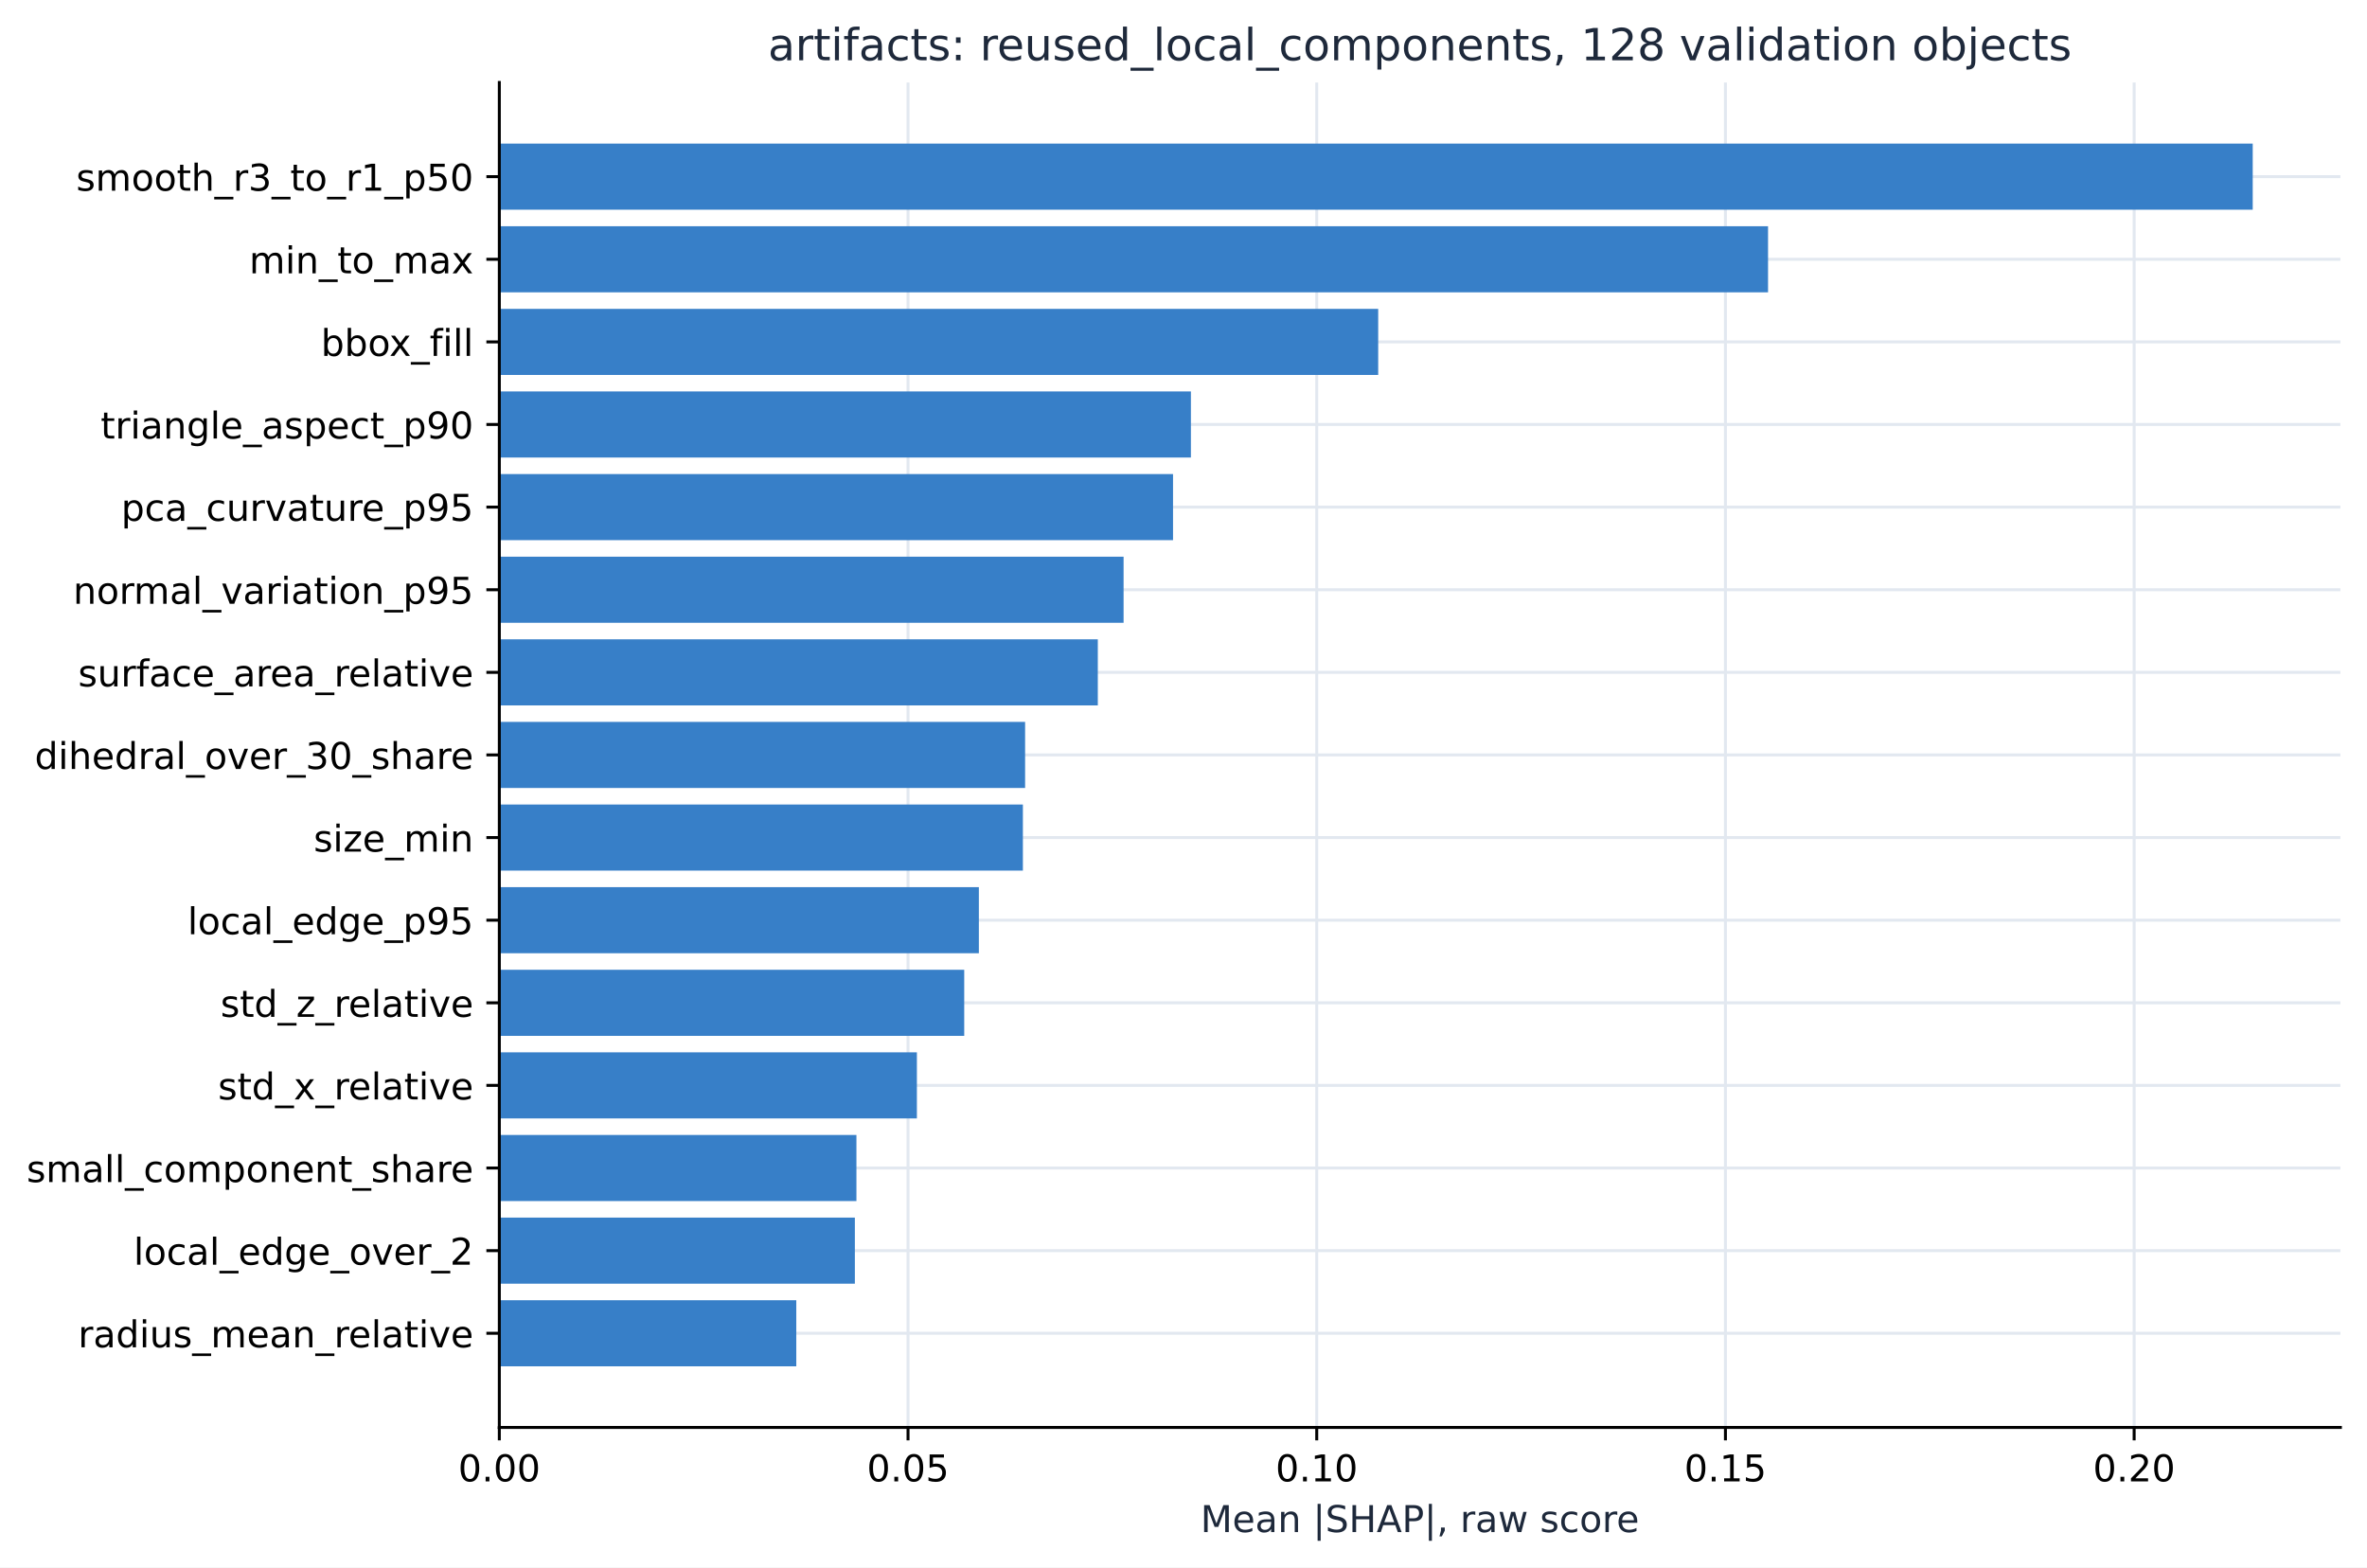
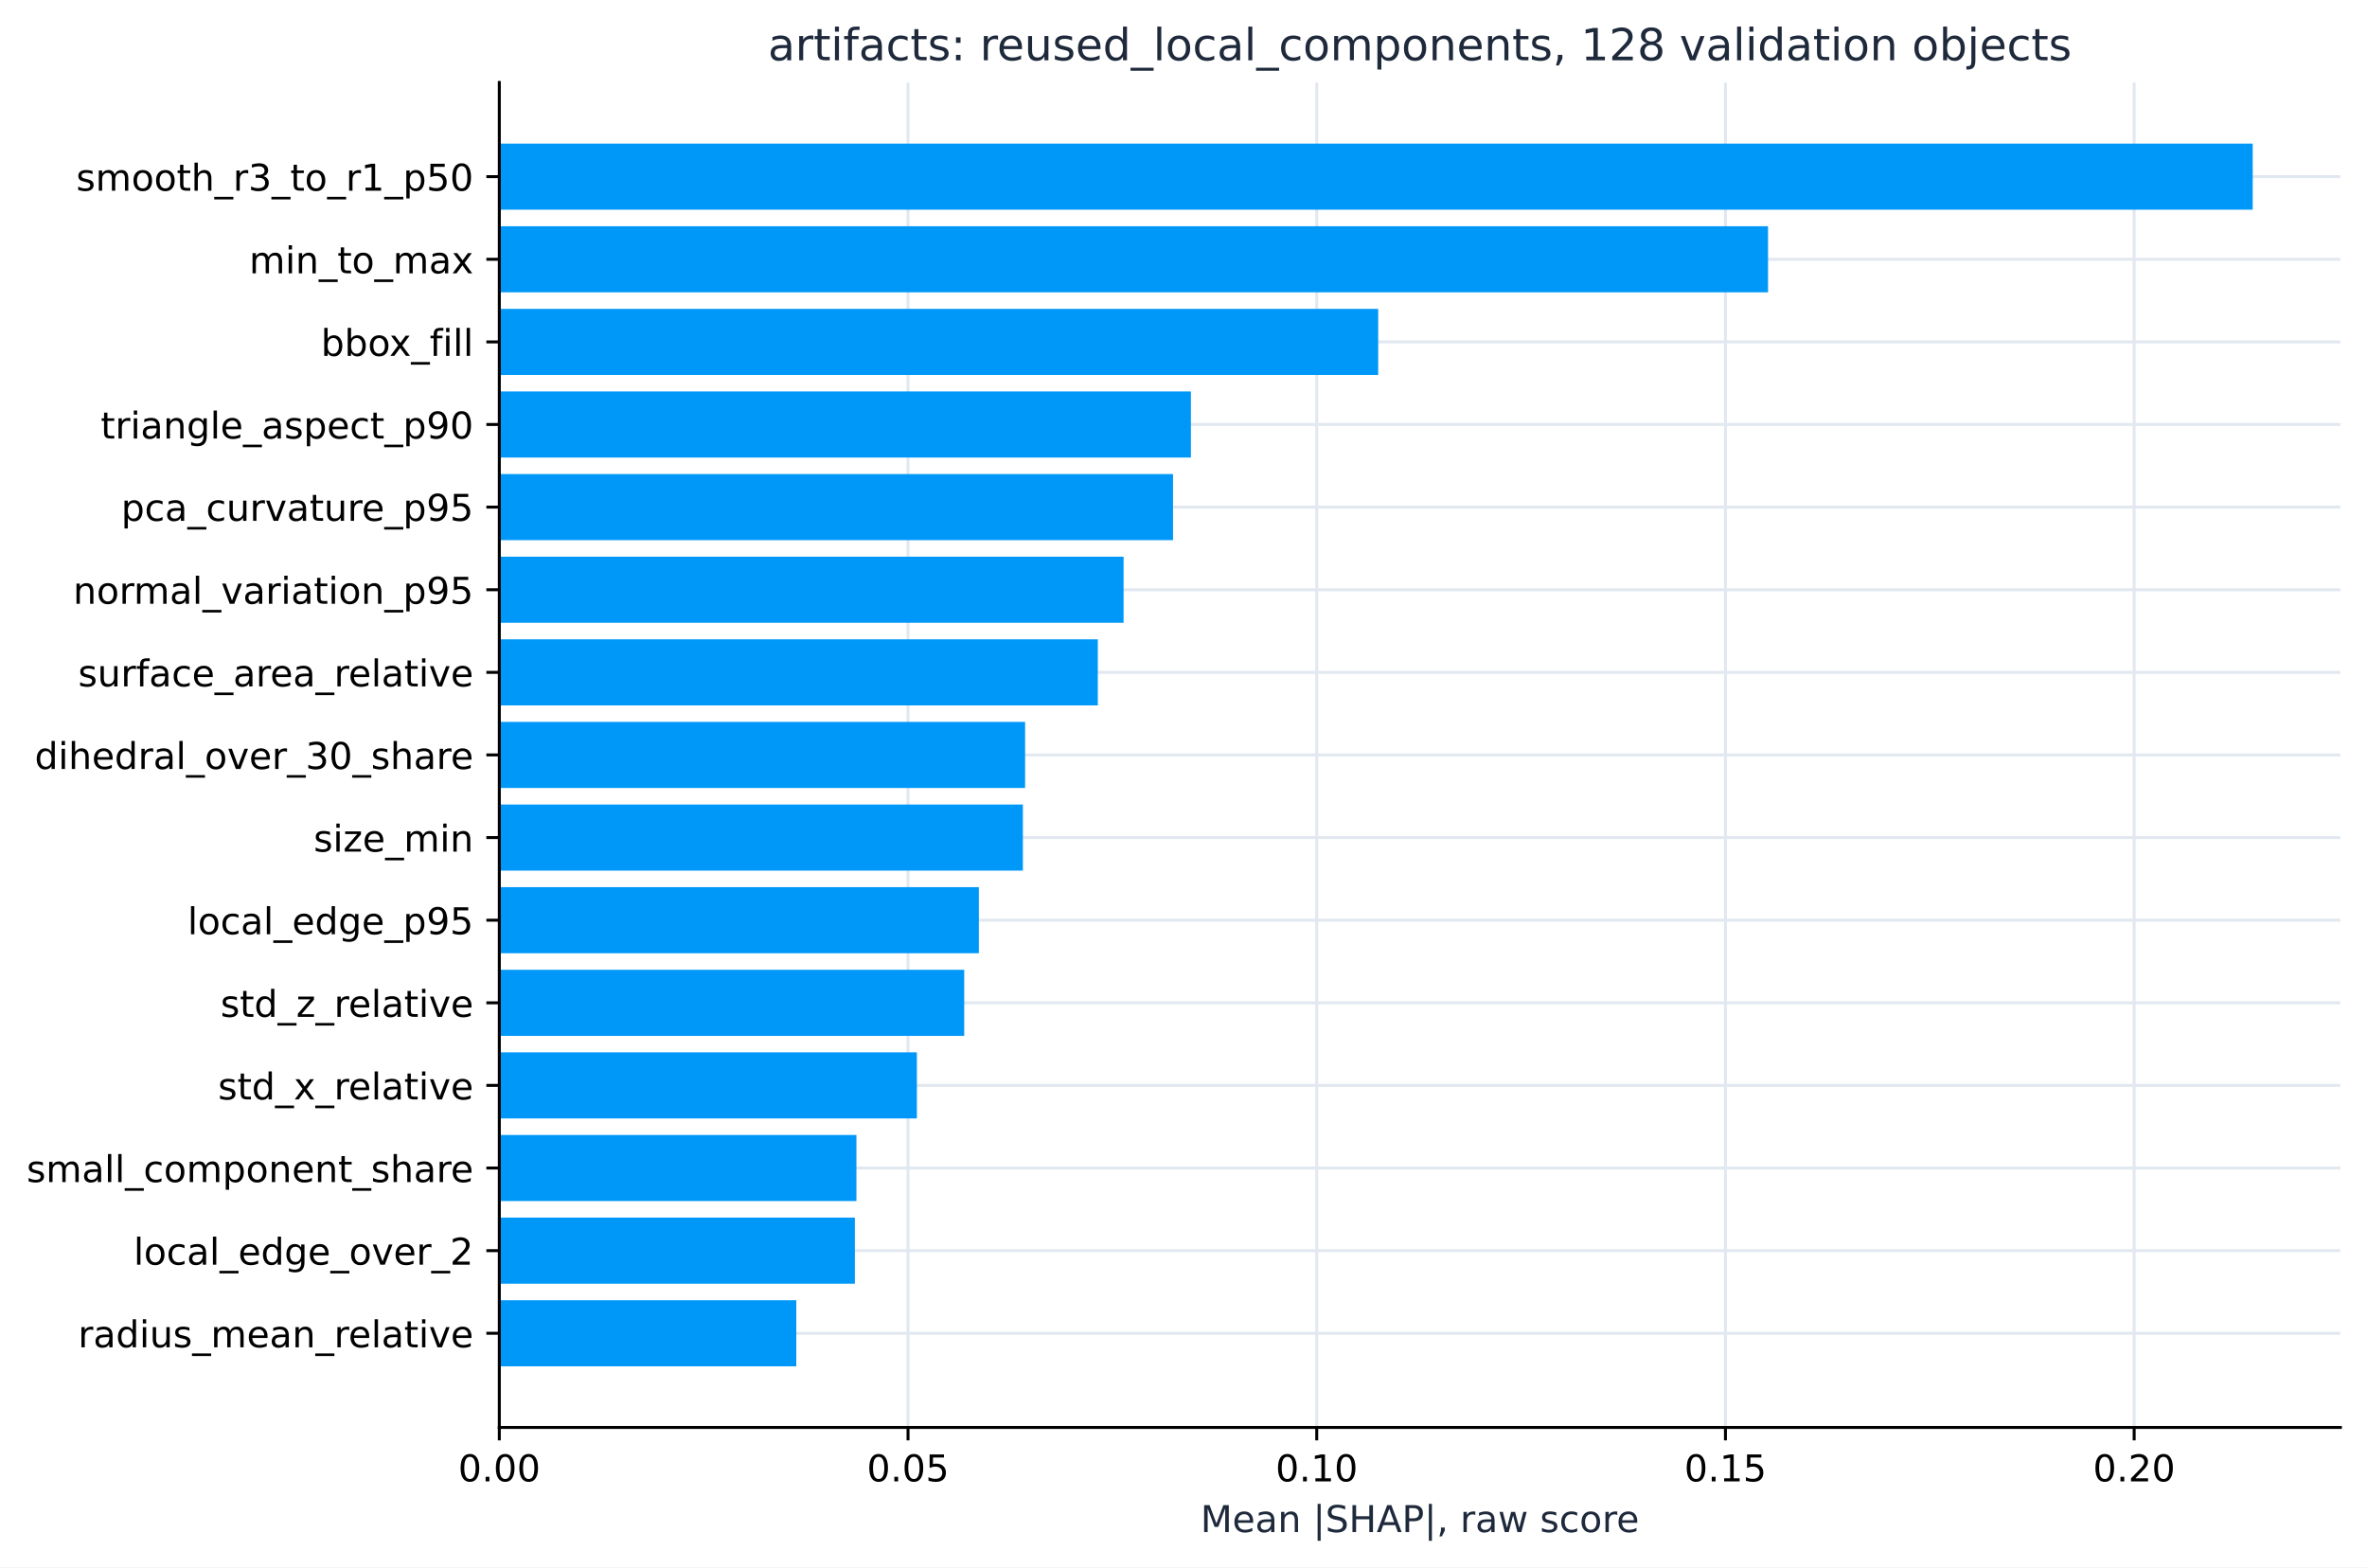
<svg xmlns="http://www.w3.org/2000/svg" xmlns:xlink="http://www.w3.org/1999/xlink" width="640.549pt" height="424.142pt" viewBox="0 0 640.549 424.142" version="1.1">
  <defs>
    <style type="text/css">*{stroke-linejoin: round; stroke-linecap: butt}</style>
  </defs>
  <g id="figure_1">
    <g id="patch_1">
      <path d="M 0 424.142 L 640.549 424.142 L 640.549 0 L 0 0 z " style="fill: #ffffff" />
    </g>
    <g id="axes_1">
      <g id="patch_2">
        <path d="M 135.122 386.264 L 633.349 386.264 L 633.349 22.318 L 135.122 22.318 z " style="fill: #ffffff" />
      </g>
      <g id="matplotlib.axis_1">
        <g id="xtick_1">
          <g id="line2d_1">
-             <path d="M 135.122 386.264 L 135.122 22.318 " clip-path="url(#pe45e90a402)" style="fill: none; stroke: #e2e8f0; stroke-width: 0.8; stroke-linecap: square" />
+             <path d="M 135.122 386.264 L 135.122 22.318 " clip-path="url(#pce142f699f)" style="fill: none; stroke: #e2e8f0; stroke-width: 0.8; stroke-linecap: square" />
          </g>
          <g id="line2d_2">
            <defs>
-               <path id="mbb24ef461a" d="M 0 0 L 0 3.5 " style="stroke: #000000; stroke-width: 0.8" />
+               <path id="mfeff13a92e" d="M 0 0 L 0 3.5 " style="stroke: #000000; stroke-width: 0.8" />
            </defs>
            <g>
-               <use xlink:href="#mbb24ef461a" x="135.122" y="386.264" style="stroke: #000000; stroke-width: 0.8" />
+               <use xlink:href="#mfeff13a92e" x="135.122" y="386.264" style="stroke: #000000; stroke-width: 0.8" />
            </g>
          </g>
          <g id="text_1">
            <text style="font-size: 10px; font-family: 'DejaVu Sans', 'Bitstream Vera Sans', 'Computer Modern Sans Serif', 'Lucida Grande', 'Verdana', 'Geneva', 'Lucid', 'Arial', 'Helvetica', 'Avant Garde', sans-serif; text-anchor: middle" x="135.122" y="400.862" transform="rotate(-0 135.1219 400.862)">0.00</text>
          </g>
        </g>
        <g id="xtick_2">
          <g id="line2d_3">
-             <path d="M 245.726 386.264 L 245.726 22.318 " clip-path="url(#pe45e90a402)" style="fill: none; stroke: #e2e8f0; stroke-width: 0.8; stroke-linecap: square" />
+             <path d="M 245.726 386.264 L 245.726 22.318 " clip-path="url(#pce142f699f)" style="fill: none; stroke: #e2e8f0; stroke-width: 0.8; stroke-linecap: square" />
          </g>
          <g id="line2d_4">
            <g>
-               <use xlink:href="#mbb24ef461a" x="245.726" y="386.264" style="stroke: #000000; stroke-width: 0.8" />
+               <use xlink:href="#mfeff13a92e" x="245.726" y="386.264" style="stroke: #000000; stroke-width: 0.8" />
            </g>
          </g>
          <g id="text_2">
            <text style="font-size: 10px; font-family: 'DejaVu Sans', 'Bitstream Vera Sans', 'Computer Modern Sans Serif', 'Lucida Grande', 'Verdana', 'Geneva', 'Lucid', 'Arial', 'Helvetica', 'Avant Garde', sans-serif; text-anchor: middle" x="245.726" y="400.862" transform="rotate(-0 245.7256 400.862)">0.05</text>
          </g>
        </g>
        <g id="xtick_3">
          <g id="line2d_5">
-             <path d="M 356.329 386.264 L 356.329 22.318 " clip-path="url(#pe45e90a402)" style="fill: none; stroke: #e2e8f0; stroke-width: 0.8; stroke-linecap: square" />
+             <path d="M 356.329 386.264 L 356.329 22.318 " clip-path="url(#pce142f699f)" style="fill: none; stroke: #e2e8f0; stroke-width: 0.8; stroke-linecap: square" />
          </g>
          <g id="line2d_6">
            <g>
-               <use xlink:href="#mbb24ef461a" x="356.329" y="386.264" style="stroke: #000000; stroke-width: 0.8" />
+               <use xlink:href="#mfeff13a92e" x="356.329" y="386.264" style="stroke: #000000; stroke-width: 0.8" />
            </g>
          </g>
          <g id="text_3">
            <text style="font-size: 10px; font-family: 'DejaVu Sans', 'Bitstream Vera Sans', 'Computer Modern Sans Serif', 'Lucida Grande', 'Verdana', 'Geneva', 'Lucid', 'Arial', 'Helvetica', 'Avant Garde', sans-serif; text-anchor: middle" x="356.329" y="400.862" transform="rotate(-0 356.3294 400.862)">0.10</text>
          </g>
        </g>
        <g id="xtick_4">
          <g id="line2d_7">
-             <path d="M 466.933 386.264 L 466.933 22.318 " clip-path="url(#pe45e90a402)" style="fill: none; stroke: #e2e8f0; stroke-width: 0.8; stroke-linecap: square" />
+             <path d="M 466.933 386.264 L 466.933 22.318 " clip-path="url(#pce142f699f)" style="fill: none; stroke: #e2e8f0; stroke-width: 0.8; stroke-linecap: square" />
          </g>
          <g id="line2d_8">
            <g>
-               <use xlink:href="#mbb24ef461a" x="466.933" y="386.264" style="stroke: #000000; stroke-width: 0.8" />
+               <use xlink:href="#mfeff13a92e" x="466.933" y="386.264" style="stroke: #000000; stroke-width: 0.8" />
            </g>
          </g>
          <g id="text_4">
            <text style="font-size: 10px; font-family: 'DejaVu Sans', 'Bitstream Vera Sans', 'Computer Modern Sans Serif', 'Lucida Grande', 'Verdana', 'Geneva', 'Lucid', 'Arial', 'Helvetica', 'Avant Garde', sans-serif; text-anchor: middle" x="466.933" y="400.862" transform="rotate(-0 466.9331 400.862)">0.15</text>
          </g>
        </g>
        <g id="xtick_5">
          <g id="line2d_9">
-             <path d="M 577.537 386.264 L 577.537 22.318 " clip-path="url(#pe45e90a402)" style="fill: none; stroke: #e2e8f0; stroke-width: 0.8; stroke-linecap: square" />
+             <path d="M 577.537 386.264 L 577.537 22.318 " clip-path="url(#pce142f699f)" style="fill: none; stroke: #e2e8f0; stroke-width: 0.8; stroke-linecap: square" />
          </g>
          <g id="line2d_10">
            <g>
-               <use xlink:href="#mbb24ef461a" x="577.537" y="386.264" style="stroke: #000000; stroke-width: 0.8" />
+               <use xlink:href="#mfeff13a92e" x="577.537" y="386.264" style="stroke: #000000; stroke-width: 0.8" />
            </g>
          </g>
          <g id="text_5">
            <text style="font-size: 10px; font-family: 'DejaVu Sans', 'Bitstream Vera Sans', 'Computer Modern Sans Serif', 'Lucida Grande', 'Verdana', 'Geneva', 'Lucid', 'Arial', 'Helvetica', 'Avant Garde', sans-serif; text-anchor: middle" x="577.537" y="400.862" transform="rotate(-0 577.5369 400.862)">0.20</text>
          </g>
        </g>
        <g id="text_6">
          <text style="font-size: 10px; font-family: 'DejaVu Sans', 'Bitstream Vera Sans', 'Computer Modern Sans Serif', 'Lucida Grande', 'Verdana', 'Geneva', 'Lucid', 'Arial', 'Helvetica', 'Avant Garde', sans-serif; text-anchor: middle; fill: #1e293b" x="384.236" y="414.584" transform="rotate(-0 384.2355 414.5839)">Mean |SHAP|, raw score</text>
        </g>
      </g>
      <g id="matplotlib.axis_2">
        <g id="ytick_1">
          <g id="line2d_11">
-             <path d="M 135.122 360.778 L 633.349 360.778 " clip-path="url(#pe45e90a402)" style="fill: none; stroke: #e2e8f0; stroke-width: 0.8; stroke-linecap: square" />
+             <path d="M 135.122 360.778 L 633.349 360.778 " clip-path="url(#pce142f699f)" style="fill: none; stroke: #e2e8f0; stroke-width: 0.8; stroke-linecap: square" />
          </g>
          <g id="line2d_12">
            <defs>
-               <path id="me7d5507768" d="M 0 0 L -3.5 0 " style="stroke: #000000; stroke-width: 0.8" />
+               <path id="md35e1eb564" d="M 0 0 L -3.5 0 " style="stroke: #000000; stroke-width: 0.8" />
            </defs>
            <g>
-               <use xlink:href="#me7d5507768" x="135.122" y="360.778" style="stroke: #000000; stroke-width: 0.8" />
+               <use xlink:href="#md35e1eb564" x="135.122" y="360.778" style="stroke: #000000; stroke-width: 0.8" />
            </g>
          </g>
          <g id="text_7">
            <text style="font-size: 10px; font-family: 'DejaVu Sans', 'Bitstream Vera Sans', 'Computer Modern Sans Serif', 'Lucida Grande', 'Verdana', 'Geneva', 'Lucid', 'Arial', 'Helvetica', 'Avant Garde', sans-serif; text-anchor: end" x="128.122" y="364.578" transform="rotate(-0 128.1219 364.5777)">radius_mean_relative</text>
          </g>
        </g>
        <g id="ytick_2">
          <g id="line2d_13">
-             <path d="M 135.122 338.423 L 633.349 338.423 " clip-path="url(#pe45e90a402)" style="fill: none; stroke: #e2e8f0; stroke-width: 0.8; stroke-linecap: square" />
+             <path d="M 135.122 338.423 L 633.349 338.423 " clip-path="url(#pce142f699f)" style="fill: none; stroke: #e2e8f0; stroke-width: 0.8; stroke-linecap: square" />
          </g>
          <g id="line2d_14">
            <g>
-               <use xlink:href="#me7d5507768" x="135.122" y="338.423" style="stroke: #000000; stroke-width: 0.8" />
+               <use xlink:href="#md35e1eb564" x="135.122" y="338.423" style="stroke: #000000; stroke-width: 0.8" />
            </g>
          </g>
          <g id="text_8">
            <text style="font-size: 10px; font-family: 'DejaVu Sans', 'Bitstream Vera Sans', 'Computer Modern Sans Serif', 'Lucida Grande', 'Verdana', 'Geneva', 'Lucid', 'Arial', 'Helvetica', 'Avant Garde', sans-serif; text-anchor: end" x="128.122" y="342.222" transform="rotate(-0 128.1219 342.2223)">local_edge_over_2</text>
          </g>
        </g>
        <g id="ytick_3">
          <g id="line2d_15">
-             <path d="M 135.122 316.068 L 633.349 316.068 " clip-path="url(#pe45e90a402)" style="fill: none; stroke: #e2e8f0; stroke-width: 0.8; stroke-linecap: square" />
+             <path d="M 135.122 316.068 L 633.349 316.068 " clip-path="url(#pce142f699f)" style="fill: none; stroke: #e2e8f0; stroke-width: 0.8; stroke-linecap: square" />
          </g>
          <g id="line2d_16">
            <g>
-               <use xlink:href="#me7d5507768" x="135.122" y="316.068" style="stroke: #000000; stroke-width: 0.8" />
+               <use xlink:href="#md35e1eb564" x="135.122" y="316.068" style="stroke: #000000; stroke-width: 0.8" />
            </g>
          </g>
          <g id="text_9">
            <text style="font-size: 10px; font-family: 'DejaVu Sans', 'Bitstream Vera Sans', 'Computer Modern Sans Serif', 'Lucida Grande', 'Verdana', 'Geneva', 'Lucid', 'Arial', 'Helvetica', 'Avant Garde', sans-serif; text-anchor: end" x="128.122" y="319.867" transform="rotate(-0 128.1219 319.8669)">small_component_share</text>
          </g>
        </g>
        <g id="ytick_4">
          <g id="line2d_17">
-             <path d="M 135.122 293.712 L 633.349 293.712 " clip-path="url(#pe45e90a402)" style="fill: none; stroke: #e2e8f0; stroke-width: 0.8; stroke-linecap: square" />
+             <path d="M 135.122 293.712 L 633.349 293.712 " clip-path="url(#pce142f699f)" style="fill: none; stroke: #e2e8f0; stroke-width: 0.8; stroke-linecap: square" />
          </g>
          <g id="line2d_18">
            <g>
-               <use xlink:href="#me7d5507768" x="135.122" y="293.712" style="stroke: #000000; stroke-width: 0.8" />
+               <use xlink:href="#md35e1eb564" x="135.122" y="293.712" style="stroke: #000000; stroke-width: 0.8" />
            </g>
          </g>
          <g id="text_10">
            <text style="font-size: 10px; font-family: 'DejaVu Sans', 'Bitstream Vera Sans', 'Computer Modern Sans Serif', 'Lucida Grande', 'Verdana', 'Geneva', 'Lucid', 'Arial', 'Helvetica', 'Avant Garde', sans-serif; text-anchor: end" x="128.122" y="297.512" transform="rotate(-0 128.1219 297.5116)">std_x_relative</text>
          </g>
        </g>
        <g id="ytick_5">
          <g id="line2d_19">
-             <path d="M 135.122 271.357 L 633.349 271.357 " clip-path="url(#pe45e90a402)" style="fill: none; stroke: #e2e8f0; stroke-width: 0.8; stroke-linecap: square" />
+             <path d="M 135.122 271.357 L 633.349 271.357 " clip-path="url(#pce142f699f)" style="fill: none; stroke: #e2e8f0; stroke-width: 0.8; stroke-linecap: square" />
          </g>
          <g id="line2d_20">
            <g>
-               <use xlink:href="#me7d5507768" x="135.122" y="271.357" style="stroke: #000000; stroke-width: 0.8" />
+               <use xlink:href="#md35e1eb564" x="135.122" y="271.357" style="stroke: #000000; stroke-width: 0.8" />
            </g>
          </g>
          <g id="text_11">
            <text style="font-size: 10px; font-family: 'DejaVu Sans', 'Bitstream Vera Sans', 'Computer Modern Sans Serif', 'Lucida Grande', 'Verdana', 'Geneva', 'Lucid', 'Arial', 'Helvetica', 'Avant Garde', sans-serif; text-anchor: end" x="128.122" y="275.156" transform="rotate(-0 128.1219 275.1562)">std_z_relative</text>
          </g>
        </g>
        <g id="ytick_6">
          <g id="line2d_21">
-             <path d="M 135.122 249.002 L 633.349 249.002 " clip-path="url(#pe45e90a402)" style="fill: none; stroke: #e2e8f0; stroke-width: 0.8; stroke-linecap: square" />
+             <path d="M 135.122 249.002 L 633.349 249.002 " clip-path="url(#pce142f699f)" style="fill: none; stroke: #e2e8f0; stroke-width: 0.8; stroke-linecap: square" />
          </g>
          <g id="line2d_22">
            <g>
-               <use xlink:href="#me7d5507768" x="135.122" y="249.002" style="stroke: #000000; stroke-width: 0.8" />
+               <use xlink:href="#md35e1eb564" x="135.122" y="249.002" style="stroke: #000000; stroke-width: 0.8" />
            </g>
          </g>
          <g id="text_12">
            <text style="font-size: 10px; font-family: 'DejaVu Sans', 'Bitstream Vera Sans', 'Computer Modern Sans Serif', 'Lucida Grande', 'Verdana', 'Geneva', 'Lucid', 'Arial', 'Helvetica', 'Avant Garde', sans-serif; text-anchor: end" x="128.122" y="252.801" transform="rotate(-0 128.1219 252.8008)">local_edge_p95</text>
          </g>
        </g>
        <g id="ytick_7">
          <g id="line2d_23">
-             <path d="M 135.122 226.646 L 633.349 226.646 " clip-path="url(#pe45e90a402)" style="fill: none; stroke: #e2e8f0; stroke-width: 0.8; stroke-linecap: square" />
+             <path d="M 135.122 226.646 L 633.349 226.646 " clip-path="url(#pce142f699f)" style="fill: none; stroke: #e2e8f0; stroke-width: 0.8; stroke-linecap: square" />
          </g>
          <g id="line2d_24">
            <g>
-               <use xlink:href="#me7d5507768" x="135.122" y="226.646" style="stroke: #000000; stroke-width: 0.8" />
+               <use xlink:href="#md35e1eb564" x="135.122" y="226.646" style="stroke: #000000; stroke-width: 0.8" />
            </g>
          </g>
          <g id="text_13">
            <text style="font-size: 10px; font-family: 'DejaVu Sans', 'Bitstream Vera Sans', 'Computer Modern Sans Serif', 'Lucida Grande', 'Verdana', 'Geneva', 'Lucid', 'Arial', 'Helvetica', 'Avant Garde', sans-serif; text-anchor: end" x="128.122" y="230.445" transform="rotate(-0 128.1219 230.4454)">size_min</text>
          </g>
        </g>
        <g id="ytick_8">
          <g id="line2d_25">
-             <path d="M 135.122 204.291 L 633.349 204.291 " clip-path="url(#pe45e90a402)" style="fill: none; stroke: #e2e8f0; stroke-width: 0.8; stroke-linecap: square" />
+             <path d="M 135.122 204.291 L 633.349 204.291 " clip-path="url(#pce142f699f)" style="fill: none; stroke: #e2e8f0; stroke-width: 0.8; stroke-linecap: square" />
          </g>
          <g id="line2d_26">
            <g>
-               <use xlink:href="#me7d5507768" x="135.122" y="204.291" style="stroke: #000000; stroke-width: 0.8" />
+               <use xlink:href="#md35e1eb564" x="135.122" y="204.291" style="stroke: #000000; stroke-width: 0.8" />
            </g>
          </g>
          <g id="text_14">
            <text style="font-size: 10px; font-family: 'DejaVu Sans', 'Bitstream Vera Sans', 'Computer Modern Sans Serif', 'Lucida Grande', 'Verdana', 'Geneva', 'Lucid', 'Arial', 'Helvetica', 'Avant Garde', sans-serif; text-anchor: end" x="128.122" y="208.09" transform="rotate(-0 128.1219 208.0901)">dihedral_over_30_share</text>
          </g>
        </g>
        <g id="ytick_9">
          <g id="line2d_27">
-             <path d="M 135.122 181.935 L 633.349 181.935 " clip-path="url(#pe45e90a402)" style="fill: none; stroke: #e2e8f0; stroke-width: 0.8; stroke-linecap: square" />
+             <path d="M 135.122 181.935 L 633.349 181.935 " clip-path="url(#pce142f699f)" style="fill: none; stroke: #e2e8f0; stroke-width: 0.8; stroke-linecap: square" />
          </g>
          <g id="line2d_28">
            <g>
-               <use xlink:href="#me7d5507768" x="135.122" y="181.935" style="stroke: #000000; stroke-width: 0.8" />
+               <use xlink:href="#md35e1eb564" x="135.122" y="181.935" style="stroke: #000000; stroke-width: 0.8" />
            </g>
          </g>
          <g id="text_15">
            <text style="font-size: 10px; font-family: 'DejaVu Sans', 'Bitstream Vera Sans', 'Computer Modern Sans Serif', 'Lucida Grande', 'Verdana', 'Geneva', 'Lucid', 'Arial', 'Helvetica', 'Avant Garde', sans-serif; text-anchor: end" x="128.122" y="185.735" transform="rotate(-0 128.1219 185.7347)">surface_area_relative</text>
          </g>
        </g>
        <g id="ytick_10">
          <g id="line2d_29">
-             <path d="M 135.122 159.58 L 633.349 159.58 " clip-path="url(#pe45e90a402)" style="fill: none; stroke: #e2e8f0; stroke-width: 0.8; stroke-linecap: square" />
+             <path d="M 135.122 159.58 L 633.349 159.58 " clip-path="url(#pce142f699f)" style="fill: none; stroke: #e2e8f0; stroke-width: 0.8; stroke-linecap: square" />
          </g>
          <g id="line2d_30">
            <g>
-               <use xlink:href="#me7d5507768" x="135.122" y="159.58" style="stroke: #000000; stroke-width: 0.8" />
+               <use xlink:href="#md35e1eb564" x="135.122" y="159.58" style="stroke: #000000; stroke-width: 0.8" />
            </g>
          </g>
          <g id="text_16">
            <text style="font-size: 10px; font-family: 'DejaVu Sans', 'Bitstream Vera Sans', 'Computer Modern Sans Serif', 'Lucida Grande', 'Verdana', 'Geneva', 'Lucid', 'Arial', 'Helvetica', 'Avant Garde', sans-serif; text-anchor: end" x="128.122" y="163.379" transform="rotate(-0 128.1219 163.3793)">normal_variation_p95</text>
          </g>
        </g>
        <g id="ytick_11">
          <g id="line2d_31">
-             <path d="M 135.122 137.225 L 633.349 137.225 " clip-path="url(#pe45e90a402)" style="fill: none; stroke: #e2e8f0; stroke-width: 0.8; stroke-linecap: square" />
+             <path d="M 135.122 137.225 L 633.349 137.225 " clip-path="url(#pce142f699f)" style="fill: none; stroke: #e2e8f0; stroke-width: 0.8; stroke-linecap: square" />
          </g>
          <g id="line2d_32">
            <g>
-               <use xlink:href="#me7d5507768" x="135.122" y="137.225" style="stroke: #000000; stroke-width: 0.8" />
+               <use xlink:href="#md35e1eb564" x="135.122" y="137.225" style="stroke: #000000; stroke-width: 0.8" />
            </g>
          </g>
          <g id="text_17">
            <text style="font-size: 10px; font-family: 'DejaVu Sans', 'Bitstream Vera Sans', 'Computer Modern Sans Serif', 'Lucida Grande', 'Verdana', 'Geneva', 'Lucid', 'Arial', 'Helvetica', 'Avant Garde', sans-serif; text-anchor: end" x="128.122" y="140.936" transform="rotate(-0 128.1219 140.9357)">pca_curvature_p95</text>
          </g>
        </g>
        <g id="ytick_12">
          <g id="line2d_33">
-             <path d="M 135.122 114.869 L 633.349 114.869 " clip-path="url(#pe45e90a402)" style="fill: none; stroke: #e2e8f0; stroke-width: 0.8; stroke-linecap: square" />
+             <path d="M 135.122 114.869 L 633.349 114.869 " clip-path="url(#pce142f699f)" style="fill: none; stroke: #e2e8f0; stroke-width: 0.8; stroke-linecap: square" />
          </g>
          <g id="line2d_34">
            <g>
-               <use xlink:href="#me7d5507768" x="135.122" y="114.869" style="stroke: #000000; stroke-width: 0.8" />
+               <use xlink:href="#md35e1eb564" x="135.122" y="114.869" style="stroke: #000000; stroke-width: 0.8" />
            </g>
          </g>
          <g id="text_18">
            <text style="font-size: 10px; font-family: 'DejaVu Sans', 'Bitstream Vera Sans', 'Computer Modern Sans Serif', 'Lucida Grande', 'Verdana', 'Geneva', 'Lucid', 'Arial', 'Helvetica', 'Avant Garde', sans-serif; text-anchor: end" x="128.122" y="118.669" transform="rotate(-0 128.1219 118.6686)">triangle_aspect_p90</text>
          </g>
        </g>
        <g id="ytick_13">
          <g id="line2d_35">
-             <path d="M 135.122 92.514 L 633.349 92.514 " clip-path="url(#pe45e90a402)" style="fill: none; stroke: #e2e8f0; stroke-width: 0.8; stroke-linecap: square" />
+             <path d="M 135.122 92.514 L 633.349 92.514 " clip-path="url(#pce142f699f)" style="fill: none; stroke: #e2e8f0; stroke-width: 0.8; stroke-linecap: square" />
          </g>
          <g id="line2d_36">
            <g>
-               <use xlink:href="#me7d5507768" x="135.122" y="92.514" style="stroke: #000000; stroke-width: 0.8" />
+               <use xlink:href="#md35e1eb564" x="135.122" y="92.514" style="stroke: #000000; stroke-width: 0.8" />
            </g>
          </g>
          <g id="text_19">
            <text style="font-size: 10px; font-family: 'DejaVu Sans', 'Bitstream Vera Sans', 'Computer Modern Sans Serif', 'Lucida Grande', 'Verdana', 'Geneva', 'Lucid', 'Arial', 'Helvetica', 'Avant Garde', sans-serif; text-anchor: end" x="128.122" y="96.313" transform="rotate(-0 128.1219 96.31321)">bbox_fill</text>
          </g>
        </g>
        <g id="ytick_14">
          <g id="line2d_37">
-             <path d="M 135.122 70.159 L 633.349 70.159 " clip-path="url(#pe45e90a402)" style="fill: none; stroke: #e2e8f0; stroke-width: 0.8; stroke-linecap: square" />
+             <path d="M 135.122 70.159 L 633.349 70.159 " clip-path="url(#pce142f699f)" style="fill: none; stroke: #e2e8f0; stroke-width: 0.8; stroke-linecap: square" />
          </g>
          <g id="line2d_38">
            <g>
-               <use xlink:href="#me7d5507768" x="135.122" y="70.159" style="stroke: #000000; stroke-width: 0.8" />
+               <use xlink:href="#md35e1eb564" x="135.122" y="70.159" style="stroke: #000000; stroke-width: 0.8" />
            </g>
          </g>
          <g id="text_20">
            <text style="font-size: 10px; font-family: 'DejaVu Sans', 'Bitstream Vera Sans', 'Computer Modern Sans Serif', 'Lucida Grande', 'Verdana', 'Geneva', 'Lucid', 'Arial', 'Helvetica', 'Avant Garde', sans-serif; text-anchor: end" x="128.122" y="73.958" transform="rotate(-0 128.1219 73.95784)">min_to_max</text>
          </g>
        </g>
        <g id="ytick_15">
          <g id="line2d_39">
-             <path d="M 135.122 47.803 L 633.349 47.803 " clip-path="url(#pe45e90a402)" style="fill: none; stroke: #e2e8f0; stroke-width: 0.8; stroke-linecap: square" />
+             <path d="M 135.122 47.803 L 633.349 47.803 " clip-path="url(#pce142f699f)" style="fill: none; stroke: #e2e8f0; stroke-width: 0.8; stroke-linecap: square" />
          </g>
          <g id="line2d_40">
            <g>
-               <use xlink:href="#me7d5507768" x="135.122" y="47.803" style="stroke: #000000; stroke-width: 0.8" />
+               <use xlink:href="#md35e1eb564" x="135.122" y="47.803" style="stroke: #000000; stroke-width: 0.8" />
            </g>
          </g>
          <g id="text_21">
            <text style="font-size: 10px; font-family: 'DejaVu Sans', 'Bitstream Vera Sans', 'Computer Modern Sans Serif', 'Lucida Grande', 'Verdana', 'Geneva', 'Lucid', 'Arial', 'Helvetica', 'Avant Garde', sans-serif; text-anchor: end" x="128.122" y="51.602" transform="rotate(-0 128.1219 51.60247)">smooth_r3_to_r1_p50</text>
          </g>
        </g>
      </g>
      <g id="patch_3">
-         <path d="M 135.122 369.721 L 215.49 369.721 L 215.49 351.836 L 135.122 351.836 z " clip-path="url(#pe45e90a402)" style="fill: #377fc8" />
+         <path d="M 135.122 369.721 L 215.49 369.721 L 215.49 351.836 L 135.122 351.836 z " clip-path="url(#pce142f699f)" style="fill: #0098f8" />
      </g>
      <g id="patch_4">
-         <path d="M 135.122 347.365 L 231.342 347.365 L 231.342 329.481 L 135.122 329.481 z " clip-path="url(#pe45e90a402)" style="fill: #377fc8" />
+         <path d="M 135.122 347.365 L 231.342 347.365 L 231.342 329.481 L 135.122 329.481 z " clip-path="url(#pce142f699f)" style="fill: #0098f8" />
      </g>
      <g id="patch_5">
-         <path d="M 135.122 325.01 L 231.764 325.01 L 231.764 307.126 L 135.122 307.126 z " clip-path="url(#pe45e90a402)" style="fill: #377fc8" />
+         <path d="M 135.122 325.01 L 231.764 325.01 L 231.764 307.126 L 135.122 307.126 z " clip-path="url(#pce142f699f)" style="fill: #0098f8" />
      </g>
      <g id="patch_6">
-         <path d="M 135.122 302.654 L 248.126 302.654 L 248.126 284.77 L 135.122 284.77 z " clip-path="url(#pe45e90a402)" style="fill: #377fc8" />
+         <path d="M 135.122 302.654 L 248.126 302.654 L 248.126 284.77 L 135.122 284.77 z " clip-path="url(#pce142f699f)" style="fill: #0098f8" />
      </g>
      <g id="patch_7">
-         <path d="M 135.122 280.299 L 260.935 280.299 L 260.935 262.415 L 135.122 262.415 z " clip-path="url(#pe45e90a402)" style="fill: #377fc8" />
+         <path d="M 135.122 280.299 L 260.935 280.299 L 260.935 262.415 L 135.122 262.415 z " clip-path="url(#pce142f699f)" style="fill: #0098f8" />
      </g>
      <g id="patch_8">
-         <path d="M 135.122 257.944 L 264.897 257.944 L 264.897 240.059 L 135.122 240.059 z " clip-path="url(#pe45e90a402)" style="fill: #377fc8" />
+         <path d="M 135.122 257.944 L 264.897 257.944 L 264.897 240.059 L 135.122 240.059 z " clip-path="url(#pce142f699f)" style="fill: #0098f8" />
      </g>
      <g id="patch_9">
-         <path d="M 135.122 235.588 L 276.811 235.588 L 276.811 217.704 L 135.122 217.704 z " clip-path="url(#pe45e90a402)" style="fill: #377fc8" />
+         <path d="M 135.122 235.588 L 276.811 235.588 L 276.811 217.704 L 135.122 217.704 z " clip-path="url(#pce142f699f)" style="fill: #0098f8" />
      </g>
      <g id="patch_10">
-         <path d="M 135.122 213.233 L 277.411 213.233 L 277.411 195.349 L 135.122 195.349 z " clip-path="url(#pe45e90a402)" style="fill: #377fc8" />
+         <path d="M 135.122 213.233 L 277.411 213.233 L 277.411 195.349 L 135.122 195.349 z " clip-path="url(#pce142f699f)" style="fill: #0098f8" />
      </g>
      <g id="patch_11">
-         <path d="M 135.122 190.878 L 297.087 190.878 L 297.087 172.993 L 135.122 172.993 z " clip-path="url(#pe45e90a402)" style="fill: #377fc8" />
+         <path d="M 135.122 190.878 L 297.087 190.878 L 297.087 172.993 L 135.122 172.993 z " clip-path="url(#pce142f699f)" style="fill: #0098f8" />
      </g>
      <g id="patch_12">
-         <path d="M 135.122 168.522 L 304.062 168.522 L 304.062 150.638 L 135.122 150.638 z " clip-path="url(#pe45e90a402)" style="fill: #377fc8" />
+         <path d="M 135.122 168.522 L 304.062 168.522 L 304.062 150.638 L 135.122 150.638 z " clip-path="url(#pce142f699f)" style="fill: #0098f8" />
      </g>
      <g id="patch_13">
-         <path d="M 135.122 146.167 L 317.443 146.167 L 317.443 128.283 L 135.122 128.283 z " clip-path="url(#pe45e90a402)" style="fill: #377fc8" />
+         <path d="M 135.122 146.167 L 317.443 146.167 L 317.443 128.283 L 135.122 128.283 z " clip-path="url(#pce142f699f)" style="fill: #0098f8" />
      </g>
      <g id="patch_14">
-         <path d="M 135.122 123.812 L 322.28 123.812 L 322.28 105.927 L 135.122 105.927 z " clip-path="url(#pe45e90a402)" style="fill: #377fc8" />
+         <path d="M 135.122 123.812 L 322.28 123.812 L 322.28 105.927 L 135.122 105.927 z " clip-path="url(#pce142f699f)" style="fill: #0098f8" />
      </g>
      <g id="patch_15">
-         <path d="M 135.122 101.456 L 372.962 101.456 L 372.962 83.572 L 135.122 83.572 z " clip-path="url(#pe45e90a402)" style="fill: #377fc8" />
+         <path d="M 135.122 101.456 L 372.962 101.456 L 372.962 83.572 L 135.122 83.572 z " clip-path="url(#pce142f699f)" style="fill: #0098f8" />
      </g>
      <g id="patch_16">
-         <path d="M 135.122 79.101 L 478.462 79.101 L 478.462 61.216 L 135.122 61.216 z " clip-path="url(#pe45e90a402)" style="fill: #377fc8" />
+         <path d="M 135.122 79.101 L 478.462 79.101 L 478.462 61.216 L 135.122 61.216 z " clip-path="url(#pce142f699f)" style="fill: #0098f8" />
      </g>
      <g id="patch_17">
-         <path d="M 135.122 56.745 L 609.624 56.745 L 609.624 38.861 L 135.122 38.861 z " clip-path="url(#pe45e90a402)" style="fill: #377fc8" />
+         <path d="M 135.122 56.745 L 609.624 56.745 L 609.624 38.861 L 135.122 38.861 z " clip-path="url(#pce142f699f)" style="fill: #0098f8" />
      </g>
      <g id="patch_18">
        <path d="M 135.122 386.264 L 135.122 22.318 " style="fill: none; stroke: #000000; stroke-width: 0.8; stroke-linejoin: miter; stroke-linecap: square" />
      </g>
      <g id="patch_19">
        <path d="M 135.122 386.264 L 633.349 386.264 " style="fill: none; stroke: #000000; stroke-width: 0.8; stroke-linejoin: miter; stroke-linecap: square" />
      </g>
      <g id="text_22">
        <text style="font-size: 12px; font-family: 'DejaVu Sans', 'Bitstream Vera Sans', 'Computer Modern Sans Serif', 'Lucida Grande', 'Verdana', 'Geneva', 'Lucid', 'Arial', 'Helvetica', 'Avant Garde', sans-serif; text-anchor: middle; fill: #1e293b" x="384.236" y="16.318" transform="rotate(-0 384.2355 16.31812)">artifacts: reused_local_components, 128 validation objects</text>
      </g>
    </g>
  </g>
  <defs>
-     <clipPath id="pe45e90a402">
+     <clipPath id="pce142f699f">
      <rect x="135.122" y="22.318" width="498.227" height="363.945" />
    </clipPath>
  </defs>
</svg>
